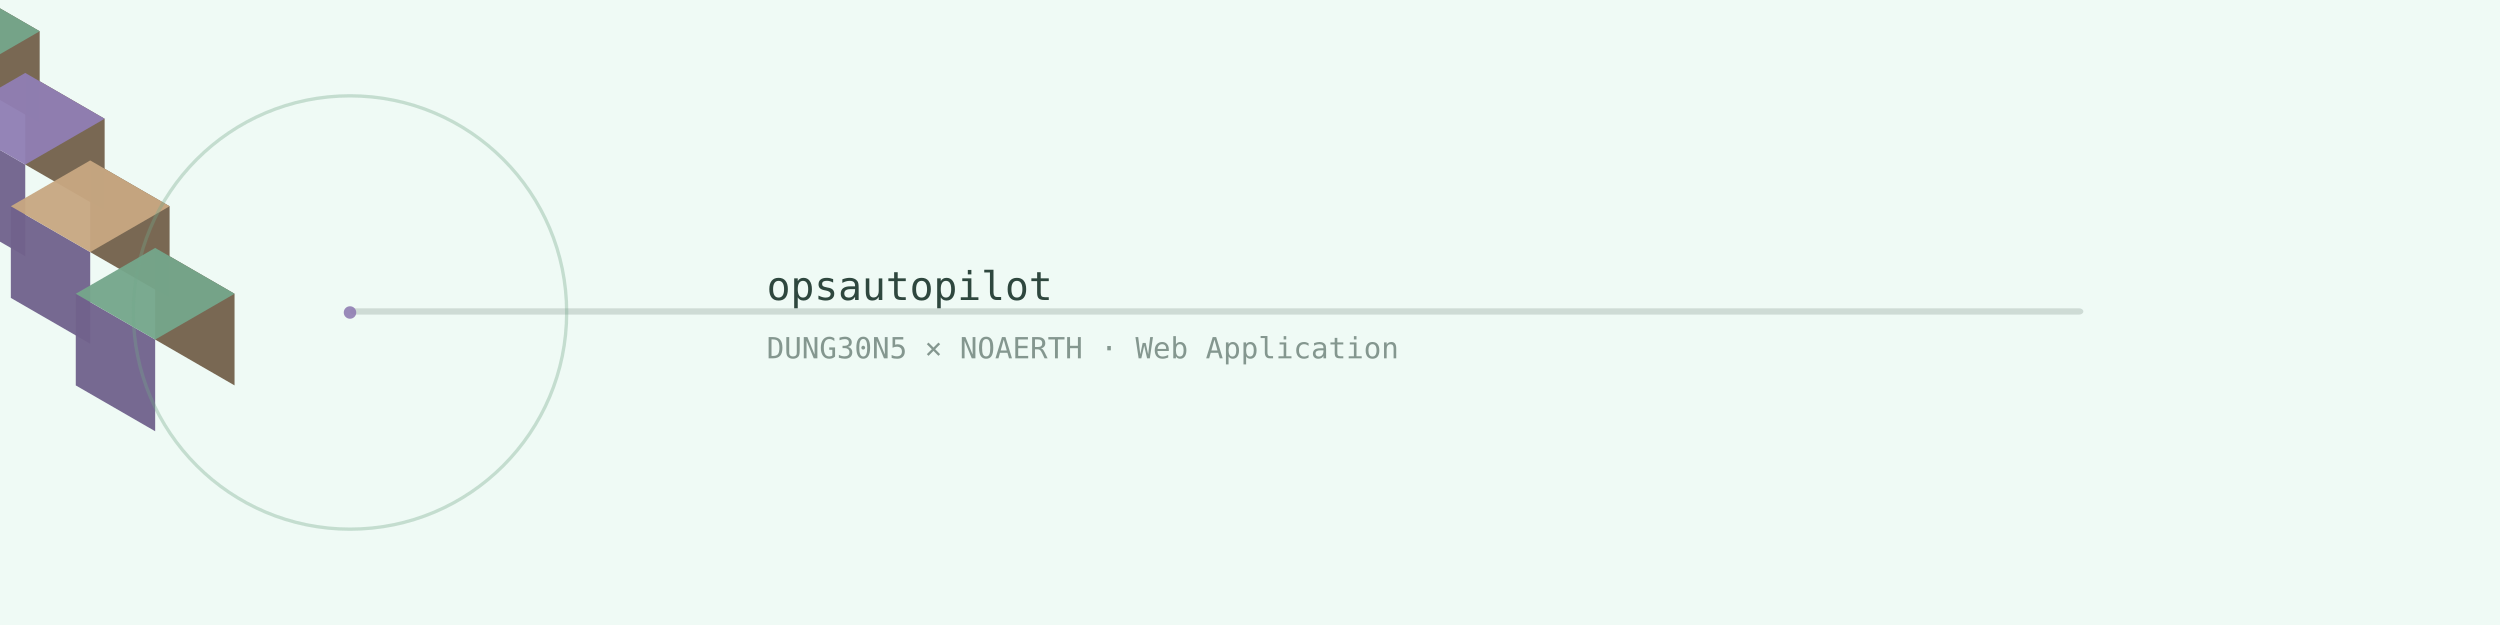
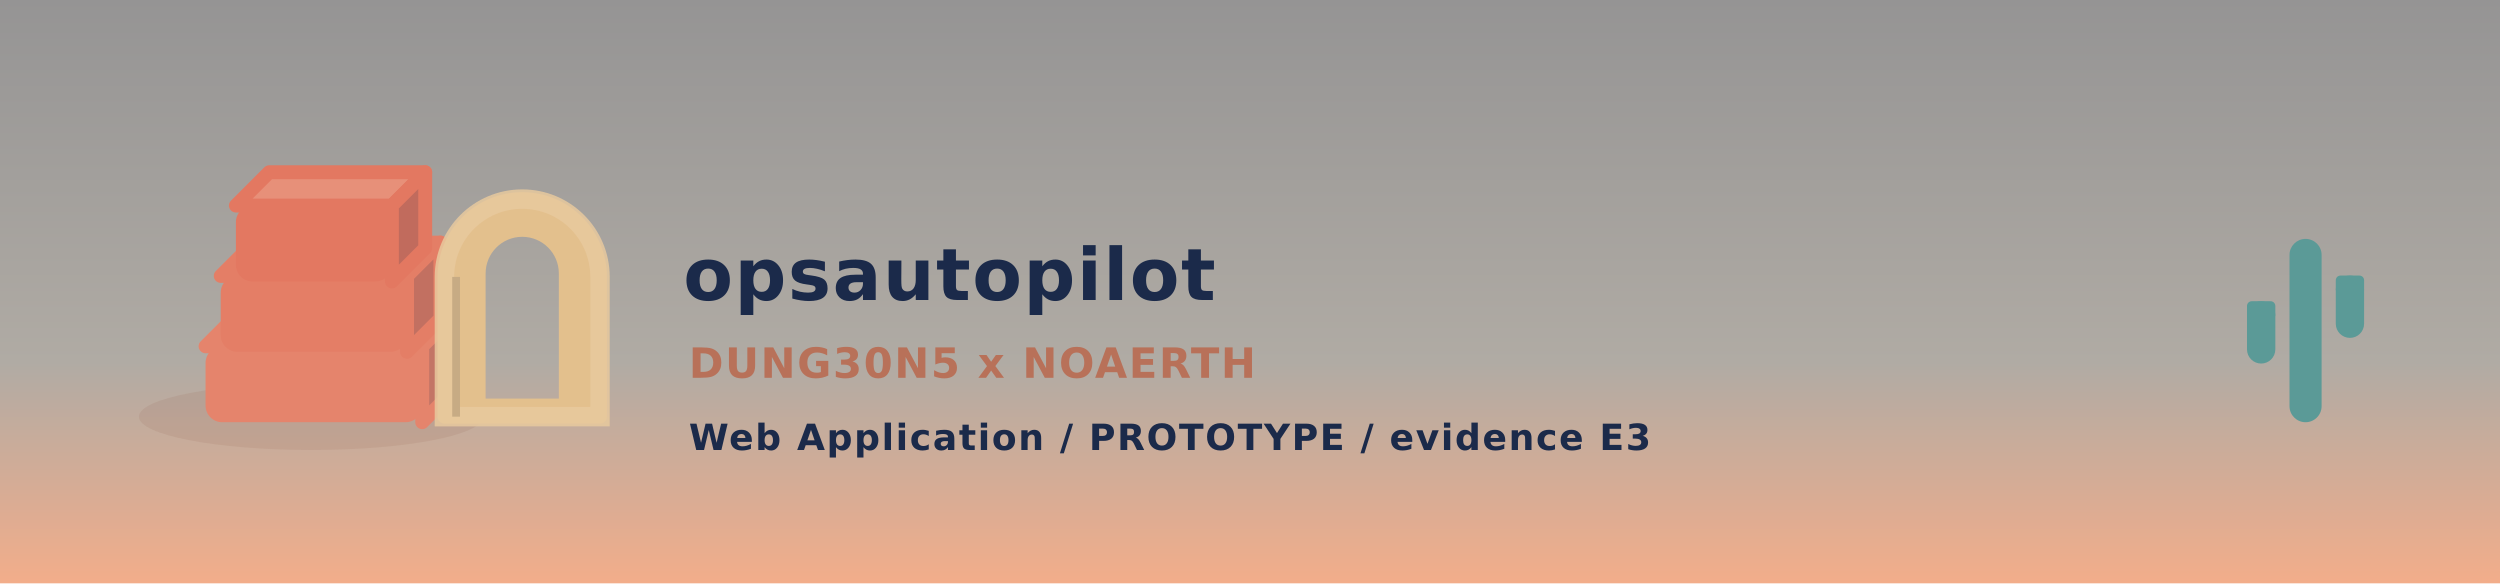
- <svg xmlns="http://www.w3.org/2000/svg" viewBox="0 0 1200 300" width="1200" height="300" role="img" aria-label="opsautopilot identity object">
-   <rect width="1200" height="300" fill="#effaf5" />
-   <defs>
-     <linearGradient id="gft" x1="0" y1="0" x2="1" y2="1">
-       <stop offset="0%" stop-color="#74a68b" />
-       <stop offset="100%" stop-color="#907eb3" />
-     </linearGradient>
-   </defs>
-   <rect x="168.00" y="148.00" width="832.00" height="3.00" rx="2.00" fill="rgba(26,52,43,0.160)" opacity="1.00" />
-   <polygon points="-19.05,37.00 19.05,59.00 19.05,15.00 -19.05,-7.00" fill="#73614b" opacity="0.95" />
-   <polygon points="-57.16,59.00 -19.05,81.00 -19.05,37.00 -57.16,15.00" fill="#70628c" opacity="0.95" />
-   <polygon points="-19.05,-7.00 19.05,15.00 -19.05,37.00 -57.16,15.00" fill="#74a68b" opacity="0.95" />
-   <polygon points="12.12,79.00 50.23,101.00 50.23,57.00 12.12,35.00" fill="#73614b" opacity="0.95" />
-   <polygon points="-25.98,101.00 12.12,123.00 12.12,79.00 -25.98,57.00" fill="#70628c" opacity="0.95" />
-   <polygon points="12.12,35.00 50.23,57.00 12.12,79.00 -25.98,57.00" fill="#907eb3" opacity="0.95" />
-   <polygon points="43.30,121.00 81.41,143.00 81.41,99.00 43.30,77.00" fill="#73614b" opacity="0.95" />
-   <polygon points="5.20,143.00 43.30,165.00 43.30,121.00 5.20,99.00" fill="#70628c" opacity="0.95" />
-   <polygon points="43.30,77.00 81.41,99.00 43.30,121.00 5.20,99.00" fill="#c7a781" opacity="0.95" />
-   <polygon points="74.48,163.00 112.58,185.00 112.58,141.00 74.48,119.00" fill="#73614b" opacity="0.95" />
-   <polygon points="36.37,185.00 74.48,207.00 74.48,163.00 36.37,141.00" fill="#70628c" opacity="0.95" />
-   <polygon points="74.48,119.00 112.58,141.00 74.48,163.00 36.37,141.00" fill="#74a68b" opacity="0.95" />
+ <svg xmlns="http://www.w3.org/2000/svg" width="900" height="210" viewBox="0 0 900 210" role="img" aria-label="opsautopilot - identity object">
+   <linearGradient id="skyf" x1="0" y1="0" x2="0" y2="1">
+     <stop offset="0" stop-color="#959494" />
+     <stop offset="0.62" stop-color="#b0aba4" />
+     <stop offset="1" stop-color="#f3ad8a" />
+   </linearGradient>
+   <rect width="900" height="210" fill="url(#skyf)" />
+   <rect x="0" y="352" width="900" height="-142" fill="#e9cda3" />
+   <rect x="0" y="352" width="900" height="3" fill="#ebd1a9" />
+   <ellipse cx="112" cy="150" rx="62" ry="12" fill="rgba(138,90,68,0.11)" />
  <g>
-     <circle cx="168.00" cy="150.00" r="104.00" fill="none" stroke="rgba(116,166,139,0.350)" stroke-width="1.60" opacity="1.00" />
-     <animate attributeName="opacity" values="0.25;1.0;0.25" dur="15.3s" begin="0s" repeatCount="indefinite" />
+     <path d="M74,124.67 L152,124.67 L164,112.67 L86,112.67 Z" fill="#e99a82" stroke="#e5846c" stroke-width="5" stroke-linejoin="round" />
+     <path d="M152,124.67 L164,112.67 L164,140 L152,152 Z" fill="#c37566" stroke="#e5846c" stroke-width="5" stroke-linejoin="round" />
+     <rect x="74" y="124.67" width="78" height="27.33" rx="6" fill="#e5846c" />
+     <path d="M79.46,99.33 L146.54,99.33 L158.54,87.33 L91.46,87.33 Z" fill="#e8957d" stroke="#e47e66" stroke-width="5" stroke-linejoin="round" />
+     <path d="M146.54,99.33 L158.54,87.33 L158.54,114.67 L146.54,126.67 Z" fill="#c27061" stroke="#e47e66" stroke-width="5" stroke-linejoin="round" />
+     <rect x="79.46" y="99.33" width="67.08" height="27.33" rx="6" fill="#e47e66" />
+     <path d="M84.92,74 L141.08,74 L153.08,62 L96.92,62 Z" fill="#e79079" stroke="#e37861" stroke-width="5" stroke-linejoin="round" />
+     <path d="M141.08,74 L153.08,62 L153.08,89.33 L141.08,101.33 Z" fill="#c16b5d" stroke="#e37861" stroke-width="5" stroke-linejoin="round" />
+     <rect x="84.92" y="74" width="56.16" height="27.33" rx="6" fill="#e37861" />
+     <animate attributeName="opacity" values="0.72;1;0.72" dur="6s" begin="0s" repeatCount="indefinite" />
  </g>
-   <circle cx="168" cy="150" r="3" fill="rgba(144,126,179,0.900)">
-     <animate attributeName="opacity" values="0.35;0.95;0.35" dur="15.3s" begin="0s" repeatCount="indefinite" />
-   </circle>
-   <text x="368" y="144" font-family="ui-monospace,Menlo,monospace" font-size="19" fill="rgba(26,52,43,0.900)">opsautopilot</text>
-   <text x="368" y="172" font-family="ui-monospace,Menlo,monospace" font-size="14" fill="rgba(26,52,43,0.500)">DUNG30N5 × NOAERTH · Web Application</text>
+   <path d="M160,150 L160,99.68 A28,28 0 0 1 216,99.68 L216,150 Z M172.32,146 L172.32,98.43 A15.68,15.68 0 0 1 203.68,98.43 L203.68,146 Z" fill="#e3c08d" fill-rule="evenodd" stroke="#e3c08d" stroke-width="5" stroke-linejoin="round" />
+   <path d="M160,150 L160,99.68 A28,28 0 0 1 216,99.68 L216,150 Z" fill="none" stroke="#e8c99d" stroke-width="7" stroke-linecap="round" opacity="0.85" />
+   <rect x="162.8" y="99.68" width="2.8" height="50.32" fill="#c7ab84" />
+   <text x="246" y="108" font-family="Verdana,DejaVu Sans,sans-serif" font-size="26" font-weight="700" letter-spacing="0.6" fill="#1b2a4a" text-anchor="start">opsautopilot</text>
+   <text x="248" y="136" font-family="Verdana,DejaVu Sans,sans-serif" font-size="15" font-weight="700" letter-spacing="0.6" fill="#b87159" text-anchor="start">DUNG30N5 x NOAERTH</text>
+   <text x="248" y="162" font-family="Verdana,DejaVu Sans,sans-serif" font-size="13" font-weight="700" letter-spacing="0.6" fill="#1b2a4a" text-anchor="start">Web Application  /  PROTOTYPE  /  evidence E3</text>
+   <rect x="824.22" y="86" width="11.56" height="66" rx="5.78" fill="#5b9a97" />
+   <rect x="808.92" y="108.44" width="10.2" height="22.44" rx="5.1" fill="#5b9a97" />
+   <rect x="808.92" y="108.44" width="10.2" height="6.6" rx="1.7" fill="#5b9a97" />
+   <rect x="840.88" y="99.2" width="10.2" height="22.44" rx="5.1" fill="#5b9a97" />
+   <rect x="840.88" y="99.2" width="10.2" height="6.6" rx="1.7" fill="#5b9a97" />
</svg>
